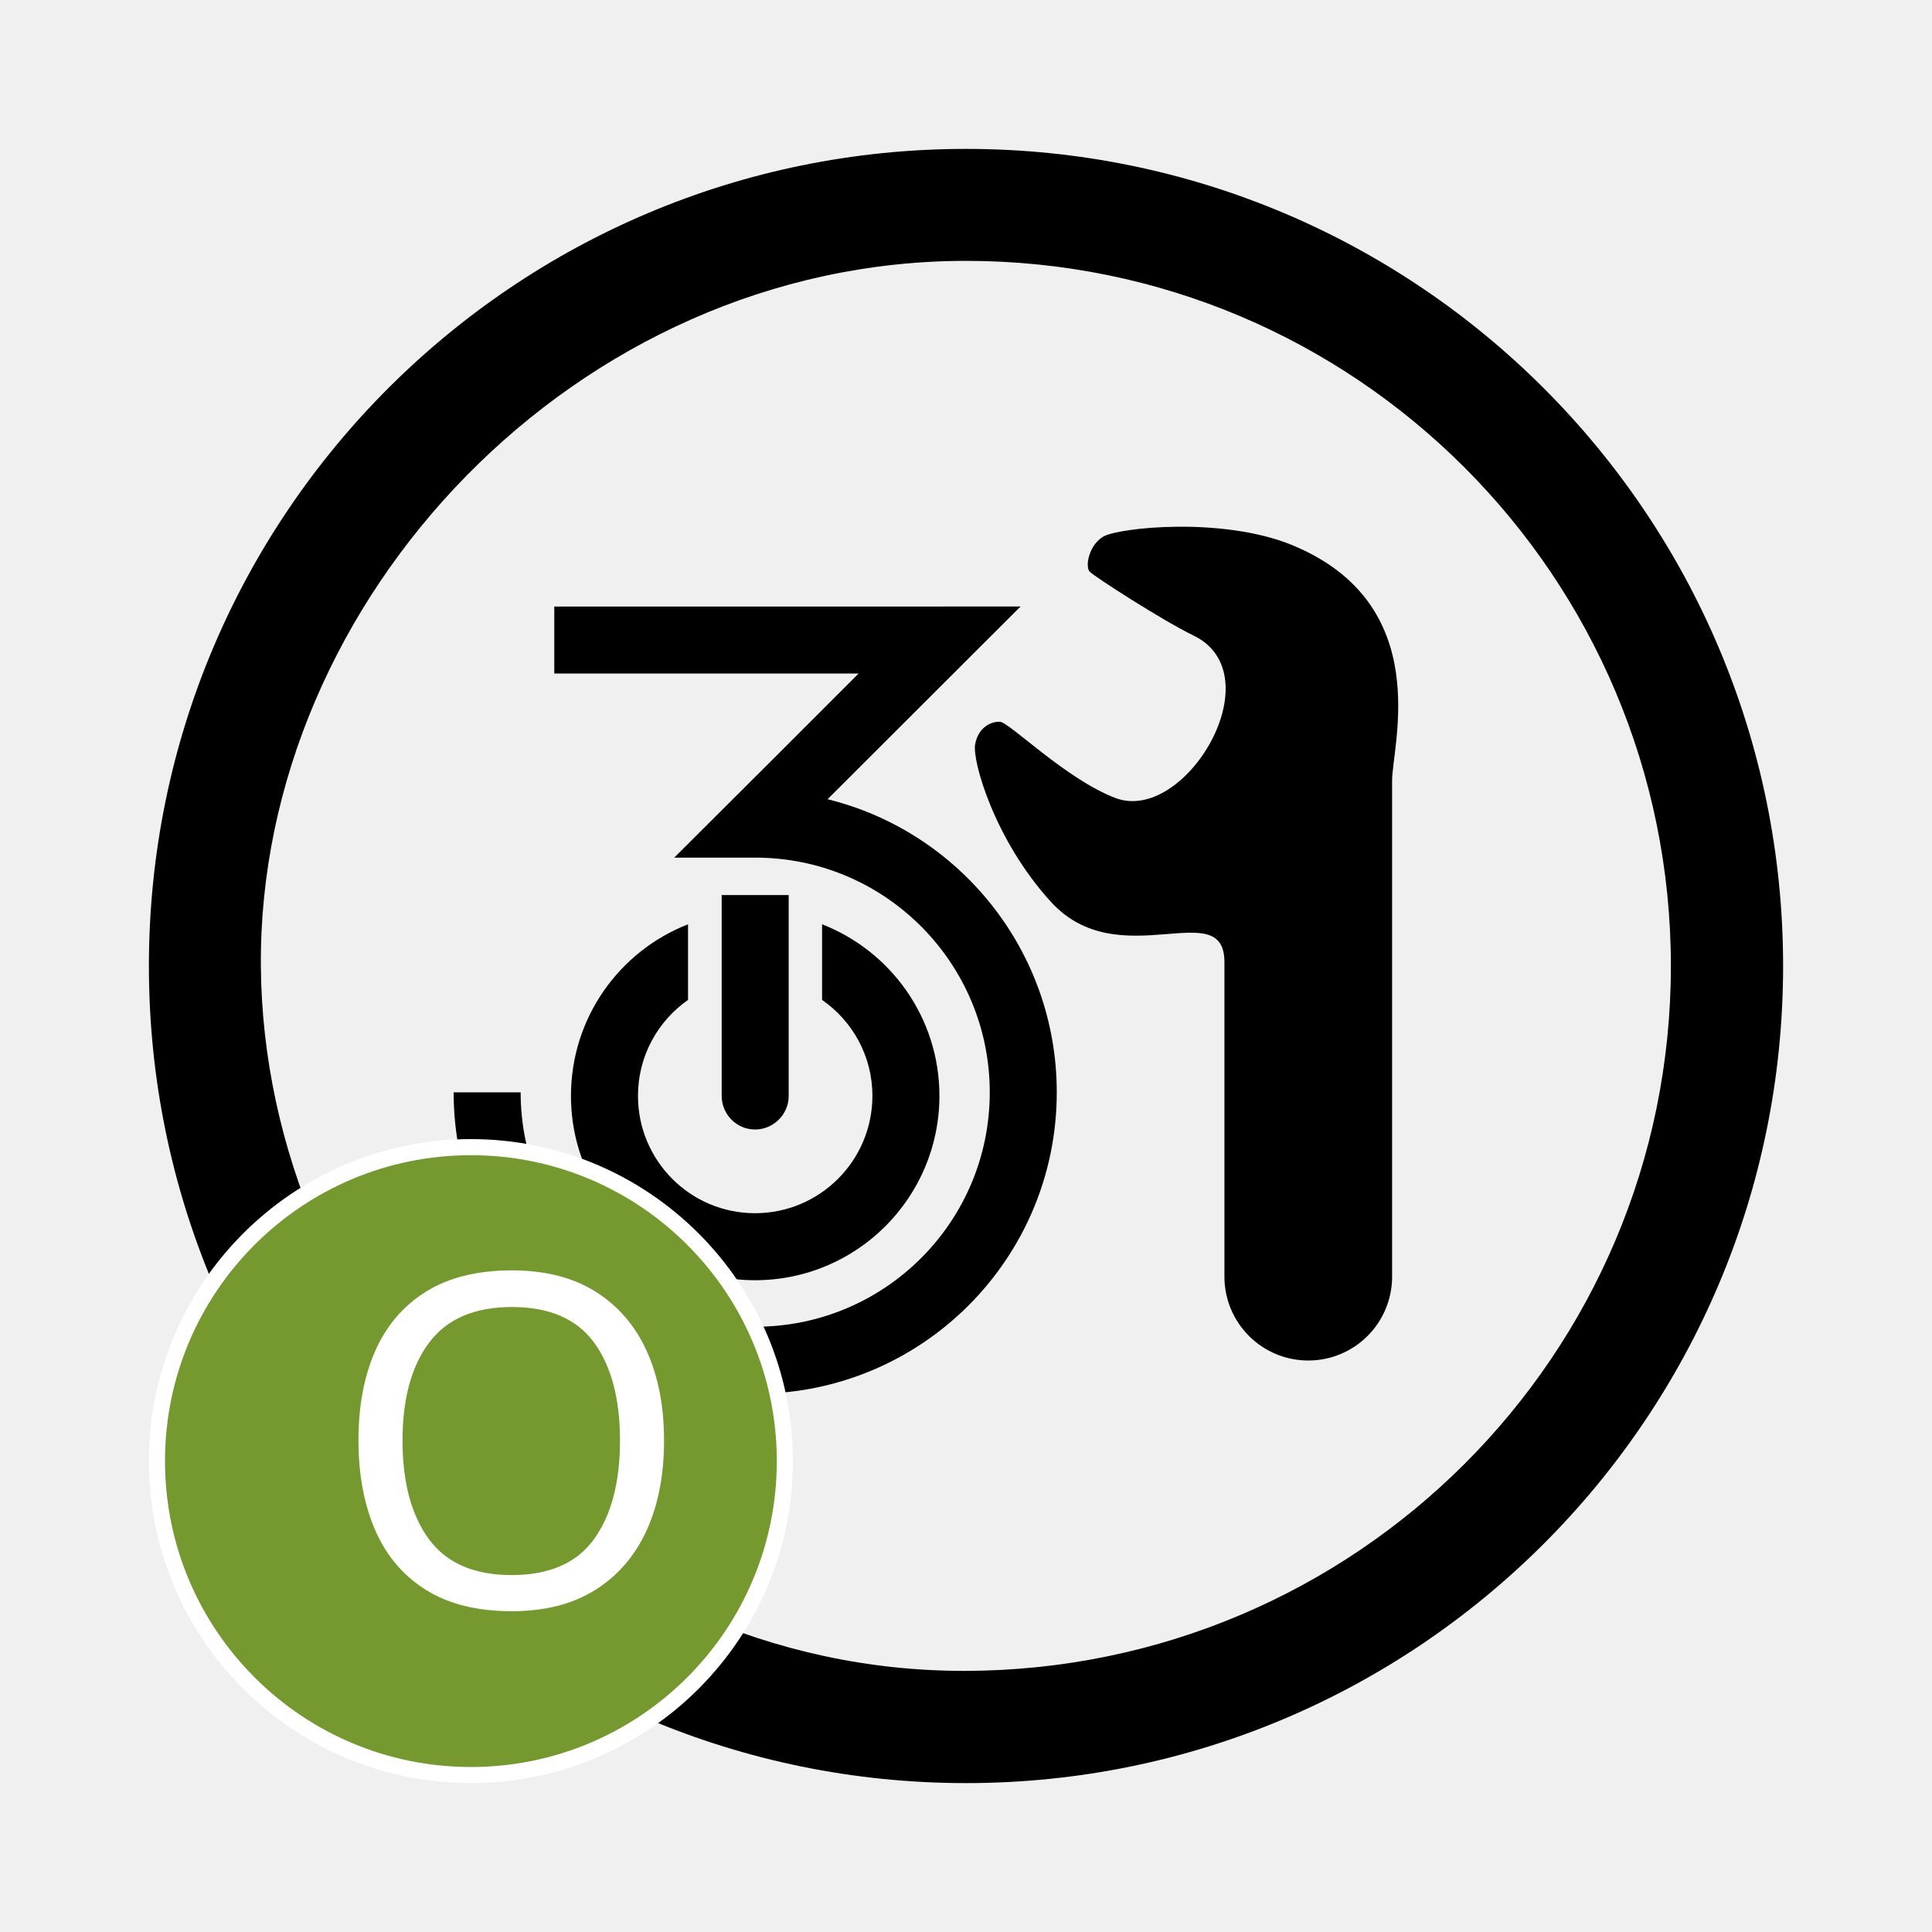
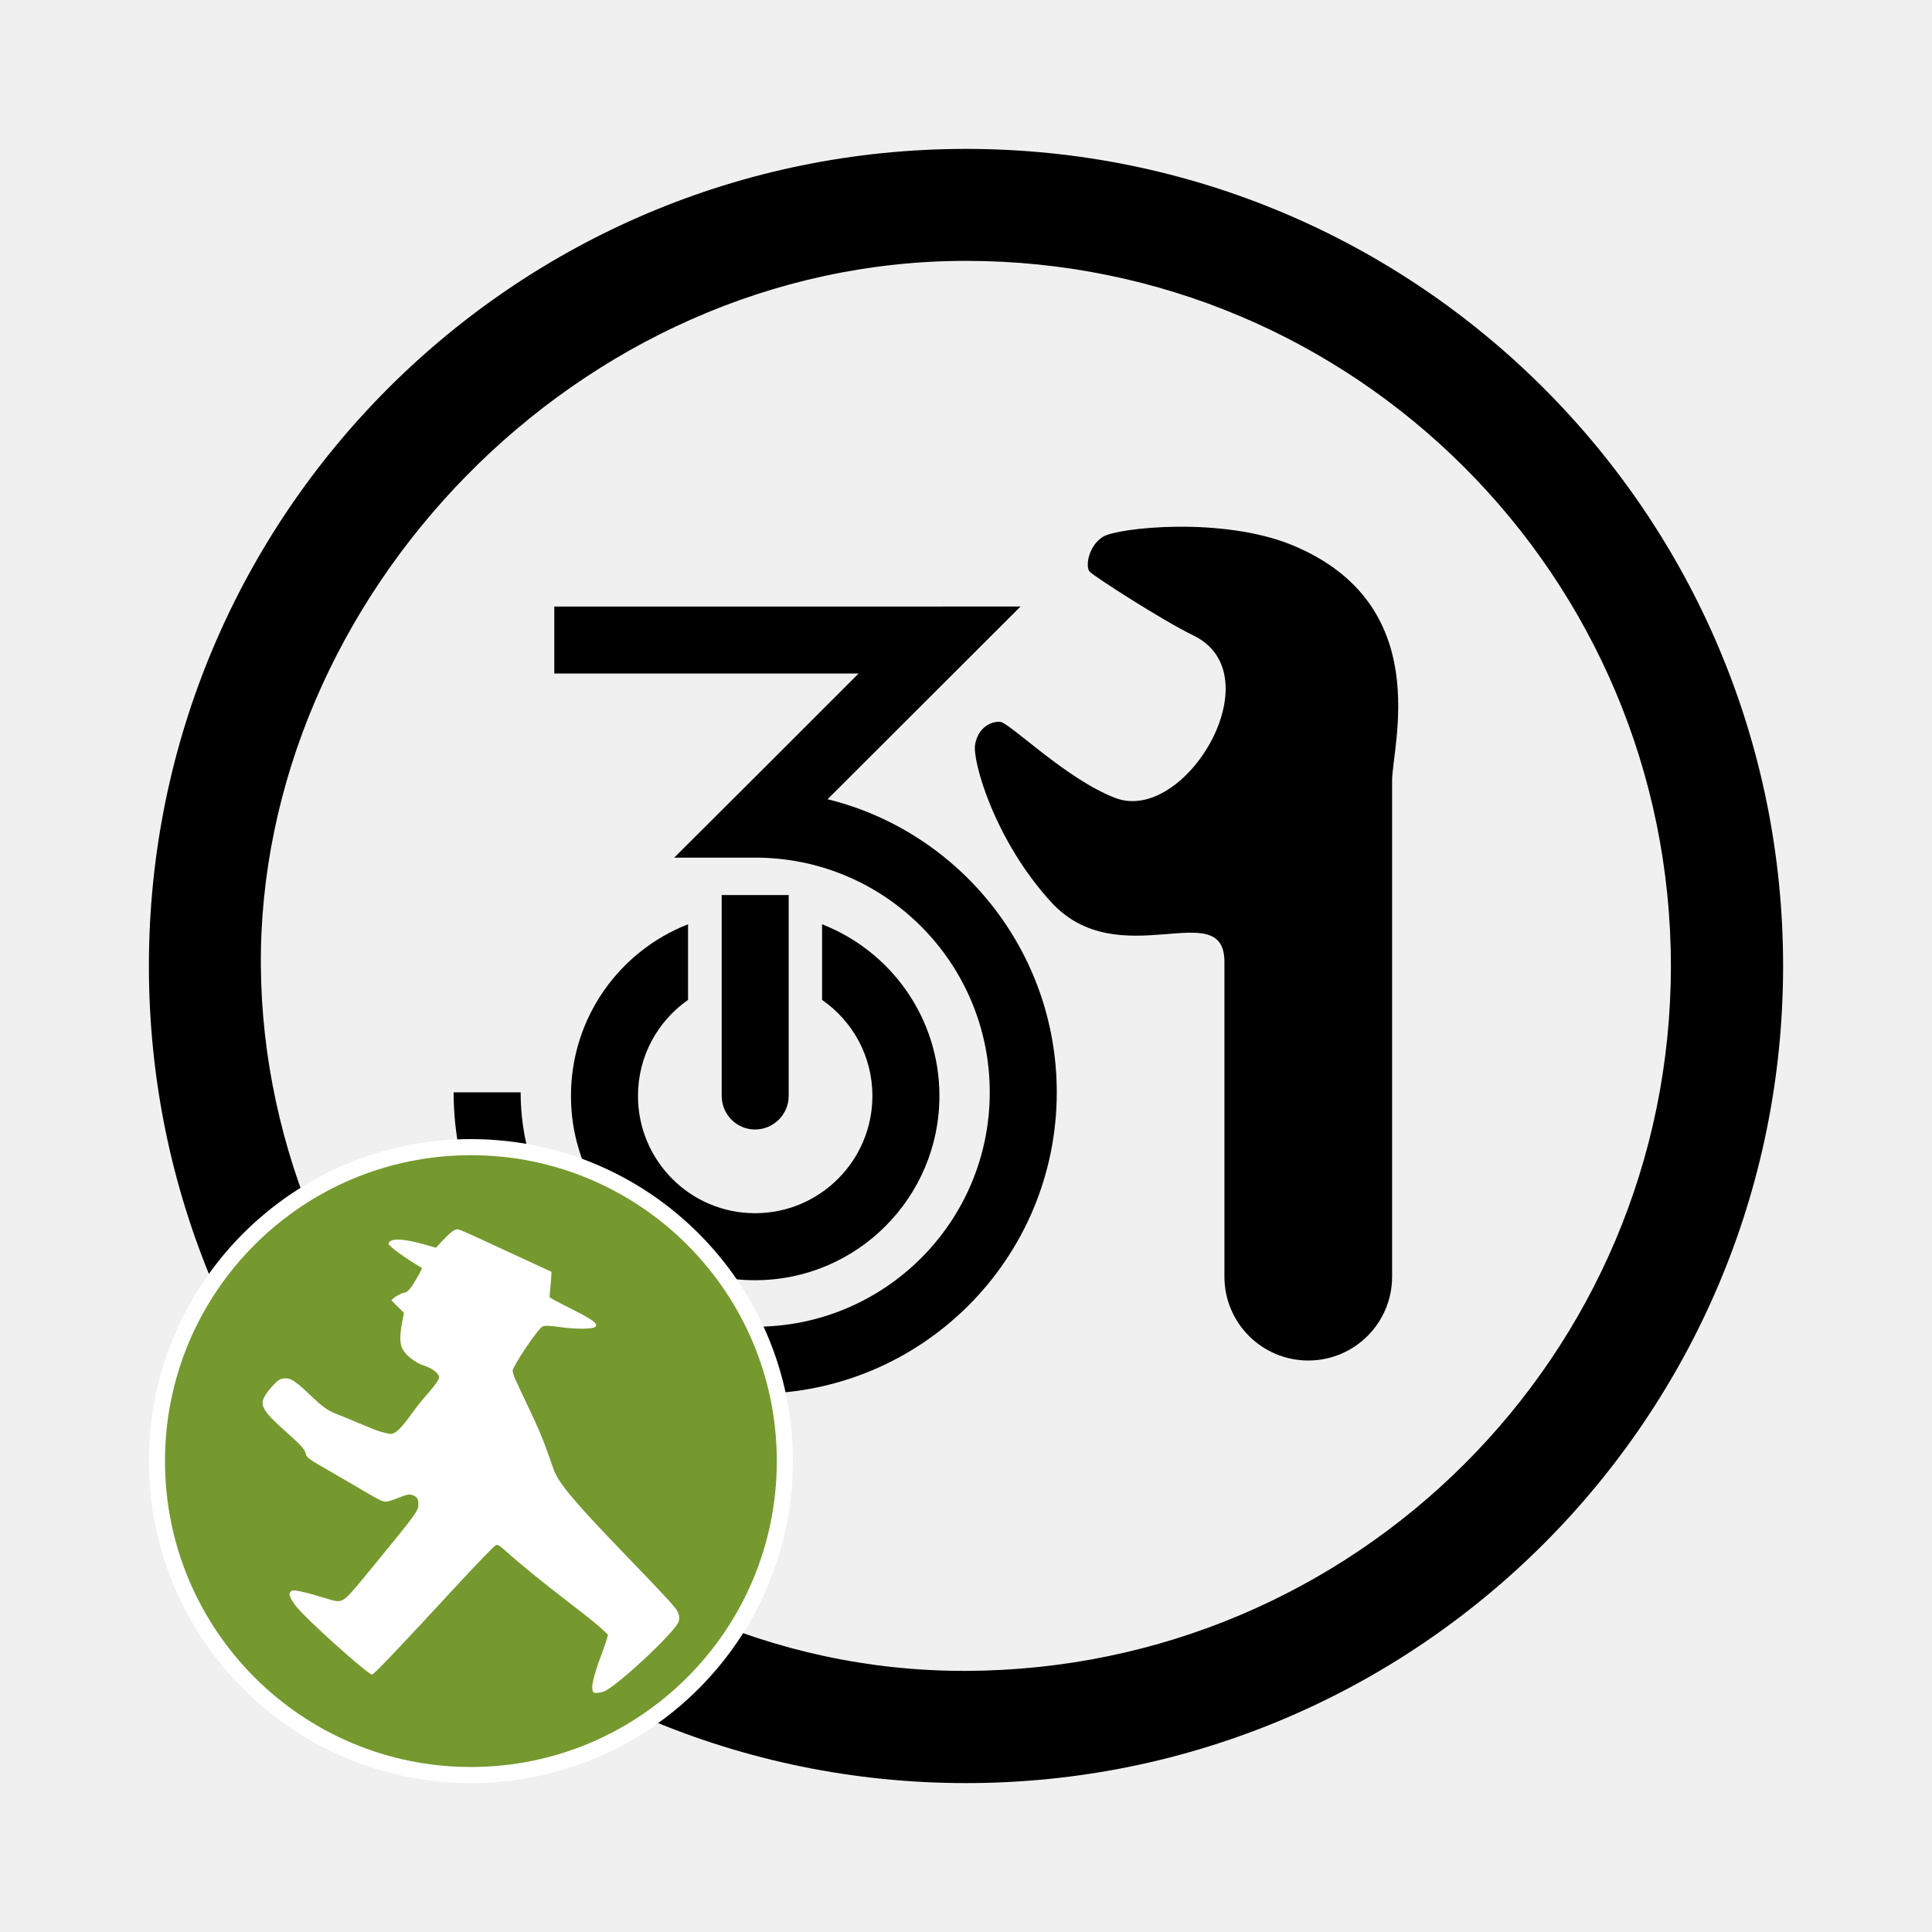
<svg xmlns="http://www.w3.org/2000/svg" version="1.1" width="300" height="300" id="svg5512">
-   <defs id="defs5514" />
+   <defs id="defs5514">
+     <linearGradient id="linearGradient3528">
+       <stop id="stop3530" offset="0" style="stop-color:#05ff00;stop-opacity:1;" />
+       <stop id="stop3532" offset="1" style="stop-color:#0d8d0b;stop-opacity:0.793;" />
+     </linearGradient>
+   </defs>
  <g transform="translate(-448.0526,-67.70133)" id="g4413">
    <path d="m 534.121,161.882 0,10.406 47.253,0 c -9.528,9.543 -19.07,19.073 -28.627,28.586 l 12.593,0 c 20.112,0 36.401,16.329 36.401,36.442 0,20.112 -16.289,36.401 -36.401,36.401 -20.112,0 -36.442,-16.289 -36.442,-36.401 l -10.406,0 c 0,25.858 20.989,46.807 46.848,46.807 25.858,0 46.807,-20.949 46.807,-46.807 0,-21.993 -15.152,-40.48 -35.591,-45.512 l 29.963,-29.923 z" id="path4996-4-0-4-8-9-7-2-6-0-9-9-2" style="color:#000000;fill:#000000;fill-opacity:1;fill-rule:evenodd;stroke:none;stroke-width:20;marker:none;visibility:visible;display:inline;overflow:visible;enable-background:accumulate" />
    <g transform="matrix(-1,0,0,-1,1130.637,475.1825)" id="g4409">
      <path d="m 565.339,208.689 c -15.802,0 -28.627,12.825 -28.627,28.627 0,12.131 7.56,22.487 18.221,26.643 l 0,-11.742 c -4.724,-3.282 -7.815,-8.711 -7.815,-14.901 0,-10.056 8.165,-18.221 18.221,-18.221 10.056,0 18.18,8.165 18.18,18.221 0,6.18 -3.075,11.617 -7.774,14.901 l 0,11.742 c 10.649,-4.156 18.18,-14.512 18.18,-26.643 0,-15.802 -12.784,-28.627 -28.586,-28.627 z" id="path4996-4-0-4-2-1-9-8-5-8-9" style="color:#000000;fill:#000000;fill-opacity:1;fill-rule:evenodd;stroke:none;stroke-width:20;marker:none;visibility:visible;display:inline;overflow:visible;enable-background:accumulate" />
      <path d="m 565.339,232.093 c -2.873,0 -5.223,2.35 -5.223,5.223 l 0,31.178 10.406,0 0,-31.178 c 0,-2.873 -2.31,-5.223 -5.183,-5.223 z" id="rect5023-1-6-7-7-5-2-9-1-8-8" style="color:#000000;fill:#000000;fill-opacity:1;fill-rule:evenodd;stroke:none;stroke-width:20;marker:none;visibility:visible;display:inline;overflow:visible;enable-background:accumulate" />
    </g>
    <path d="m 630.853,149.491 c -5.722,0.054 -10.364,0.853 -11.499,1.539 -2.271,1.371 -2.807,4.658 -2.106,5.426 0.702,0.768 11.43,7.658 16.115,9.92 12.614,6.09 -1.288,29.396 -12.147,25.226 -7.696,-2.955 -16.427,-11.757 -17.897,-11.823 -1.47,-0.065 -3.364,0.926 -3.847,3.482 -0.483,2.556 3.008,14.897 11.783,24.497 10.529,11.52 26.926,-1.209 26.926,9.313 l 0,48.872 a 13.018,13.018 0 0 0 26.036,0 l 0,-62.437 0,-14.577 c 0,-5.467 6.703,-27.389 -15.467,-36.563 -5.374,-2.224 -12.175,-2.929 -17.897,-2.875 z" id="path5018-1-3-2-1-4-7-5-6" style="fill:#000000;fill-opacity:1;stroke:none" />
  </g>
  <path d="m 150,23.121 c -70.071,0 -126.879,56.808 -126.879,126.879 0,70.071 56.808,126.879 126.879,126.879 70.071,0 126.879,-56.808 126.879,-126.879 C 276.879,79.929 220.071,23.121 150,23.121 z M 259.454,150 C 259.454,210.46 210.467,259.26 150,259.454 89.533,259.648 40.931,206.992 40.507,150 40.083,93.008 89.54,40.507 150,40.507 c 60.46,0 109.454,49.033 109.454,109.493 z" id="path7438-70-0-9-0-2" style="color:#000000;fill:#000000;fill-opacity:1;fill-rule:evenodd;stroke:none;stroke-width:10.416;marker:none;visibility:visible;display:inline;overflow:visible;enable-background:accumulate" />
-   <g id="g3753" transform="translate(3.572081,0.2331006)">
-     <g id="g3746">
-       <circle style="fill:#ffffff;fill-opacity:1;stroke-width:4.315" id="path726" cx="69.549" cy="226.646" r="50" />
-       <circle style="fill:#75992e;fill-opacity:1;stroke-width:4.099" id="path726-3" cx="69.549" cy="226.646" r="47.5" />
+   <g id="g8215">
+     <g id="g6610">
+       <circle style="fill:#ffffff;fill-opacity:1;stroke-width:4.315" id="path726" cx="73.121" cy="226.879" r="50" />
+       <circle style="fill:#75992e;fill-opacity:1;stroke-width:4.099" id="path726-3" cx="73.121" cy="226.879" r="47.5" />
    </g>
-     <text xml:space="preserve" style="font-style:normal;font-variant:normal;font-weight:normal;font-stretch:normal;line-height:0%;font-family:'Politics Head Bold';-inkscape-font-specification:'Politics Head Bold';text-align:start;letter-spacing:0px;word-spacing:0px;writing-mode:lr-tb;text-anchor:start;fill:#ffffff;fill-opacity:1;stroke:none" x="47.7" y="249.233" id="text3060">
-       <tspan id="tspan3062" x="47.7" y="249.233" style="font-size:72px;line-height:1.25;fill:#ffffff;fill-opacity:1">O</tspan>
-     </text>
+     <path d="m 92.222,262.817 c -0.58,-0.402 -0.216,-2.198 1.229,-6.051 0.391,-1.044 0.765,-2.13 0.831,-2.413 l 0.12,-0.516 -0.702,-0.672 c -0.851,-0.815 -2.27,-1.96 -5.587,-4.509 -3.868,-2.973 -7.56,-5.98 -9.532,-7.766 -0.959,-0.868 -1.329,-1.091 -1.585,-0.955 -0.348,0.186 -2.841,2.773 -6.727,6.981 -7.263,7.864 -11.557,12.402 -12.196,12.89 l -0.329,0.251 -0.35,-0.233 c -1.888,-1.258 -9.288,-7.949 -11.178,-10.109 -0.705,-0.805 -1.268,-1.768 -1.268,-2.167 0,-0.122 0.091,-0.313 0.202,-0.424 0.178,-0.178 0.271,-0.195 0.783,-0.142 0.679,0.07 2.464,0.53 4.457,1.15 1.803,0.56 2.168,0.606 2.764,0.342 0.675,-0.298 1.34,-1.037 5.288,-5.868 6.336,-7.753 6.524,-8.014 6.524,-9.056 0,-0.729 -0.175,-1.05 -0.715,-1.311 -0.585,-0.283 -0.985,-0.228 -2.35,0.325 -0.603,0.244 -1.327,0.492 -1.61,0.551 -0.462,0.097 -0.575,0.086 -1.1,-0.111 -0.322,-0.12 -1.513,-0.773 -2.646,-1.45 -1.134,-0.677 -3.257,-1.915 -4.718,-2.752 -3.939,-2.255 -4.23,-2.462 -4.366,-3.108 -0.134,-0.637 -0.765,-1.342 -2.844,-3.177 -3.538,-3.122 -4.235,-4.156 -3.658,-5.427 0.399,-0.88 1.846,-2.555 2.492,-2.885 0.452,-0.231 1.234,-0.232 1.735,-0.001 0.593,0.273 1.504,1.003 2.796,2.242 2.191,2.101 2.827,2.558 4.414,3.173 0.574,0.222 2.025,0.82 3.226,1.329 1.2,0.508 2.374,0.994 2.609,1.079 0.776,0.281 2.104,0.632 2.392,0.632 0.766,0 1.563,-0.744 3.171,-2.959 1.109,-1.527 1.561,-2.092 2.897,-3.613 0.829,-0.944 1.502,-1.927 1.502,-2.192 0,-0.321 -0.375,-0.797 -0.905,-1.149 -0.496,-0.329 -0.857,-0.494 -1.878,-0.857 -0.632,-0.225 -1.739,-0.982 -2.281,-1.562 -0.248,-0.265 -0.564,-0.726 -0.703,-1.025 -0.362,-0.781 -0.356,-2.021 0.021,-3.986 l 0.278,-1.451 -0.979,-0.982 -0.979,-0.982 0.321,-0.294 c 0.387,-0.354 1.361,-0.864 1.651,-0.864 0.449,0 0.965,-0.551 1.733,-1.85 1.003,-1.697 1.128,-1.962 0.968,-2.055 -2.533,-1.479 -5.023,-3.286 -5.103,-3.704 -0.047,-0.242 0.349,-0.537 0.816,-0.607 1.018,-0.153 2.579,0.092 5.012,0.786 l 1.53,0.437 0.647,-0.702 c 1.532,-1.661 2.181,-2.172 2.758,-2.172 0.143,0 1.991,0.806 4.107,1.791 2.116,0.985 5.32,2.466 7.121,3.291 1.8,0.825 3.29,1.512 3.311,1.527 0.029,0.021 -0.223,3.258 -0.305,3.913 -0.011,0.088 1.011,0.65 2.931,1.613 3.767,1.889 4.628,2.499 4.22,2.99 -0.331,0.399 -3.142,0.427 -5.588,0.056 -1.446,-0.219 -2.329,-0.242 -2.672,-0.069 -0.701,0.354 -4.472,5.941 -4.618,6.841 -0.058,0.355 0.405,1.436 2.319,5.417 1.563,3.252 2.401,5.226 3.181,7.495 0.341,0.991 0.756,2.157 0.923,2.591 0.795,2.065 3.256,4.985 10.813,12.826 6.817,7.073 8.082,8.451 8.41,9.155 0.258,0.553 0.286,1.167 0.073,1.615 -0.855,1.801 -9.04,9.463 -11.371,10.645 -0.492,0.249 -1.516,0.393 -1.732,0.243 z" id="path1318" style="fill:#ffffff;fill-opacity:1;stroke-width:0.095" />
  </g>
</svg>
